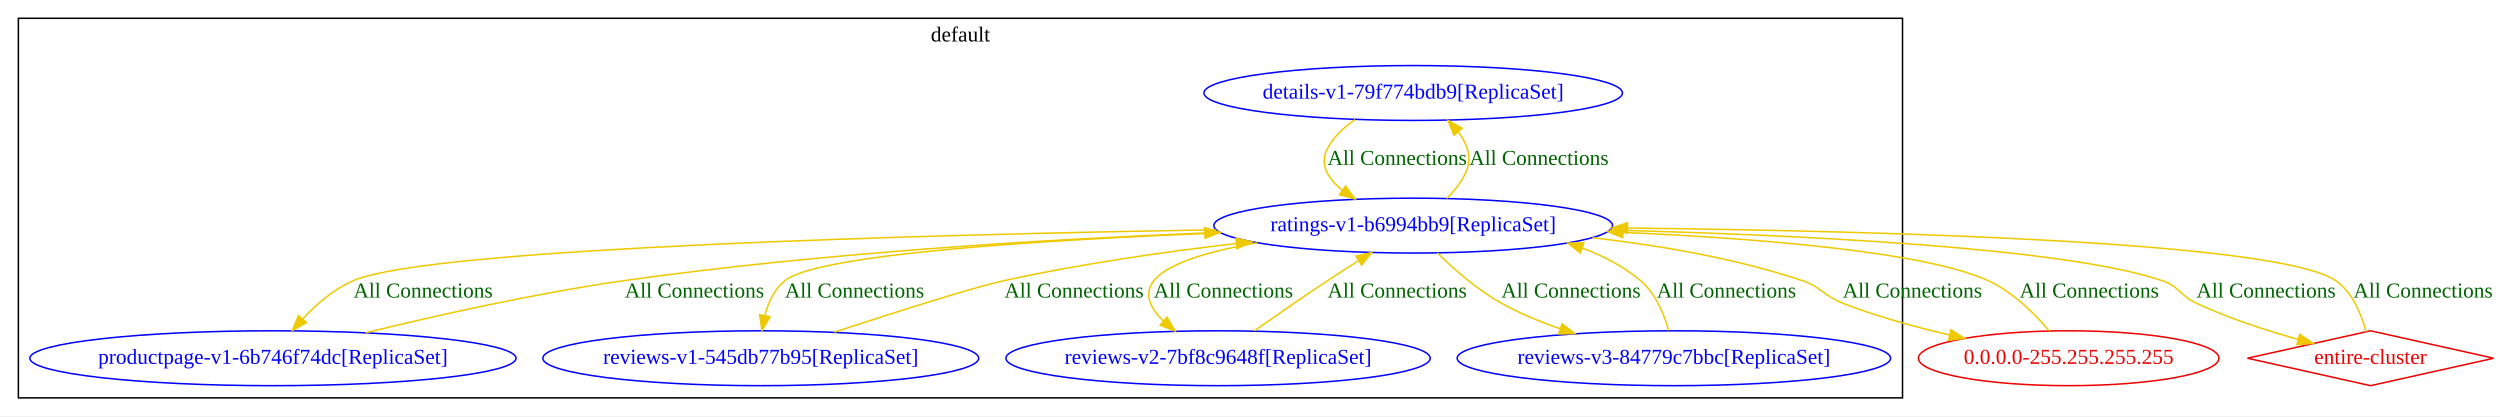
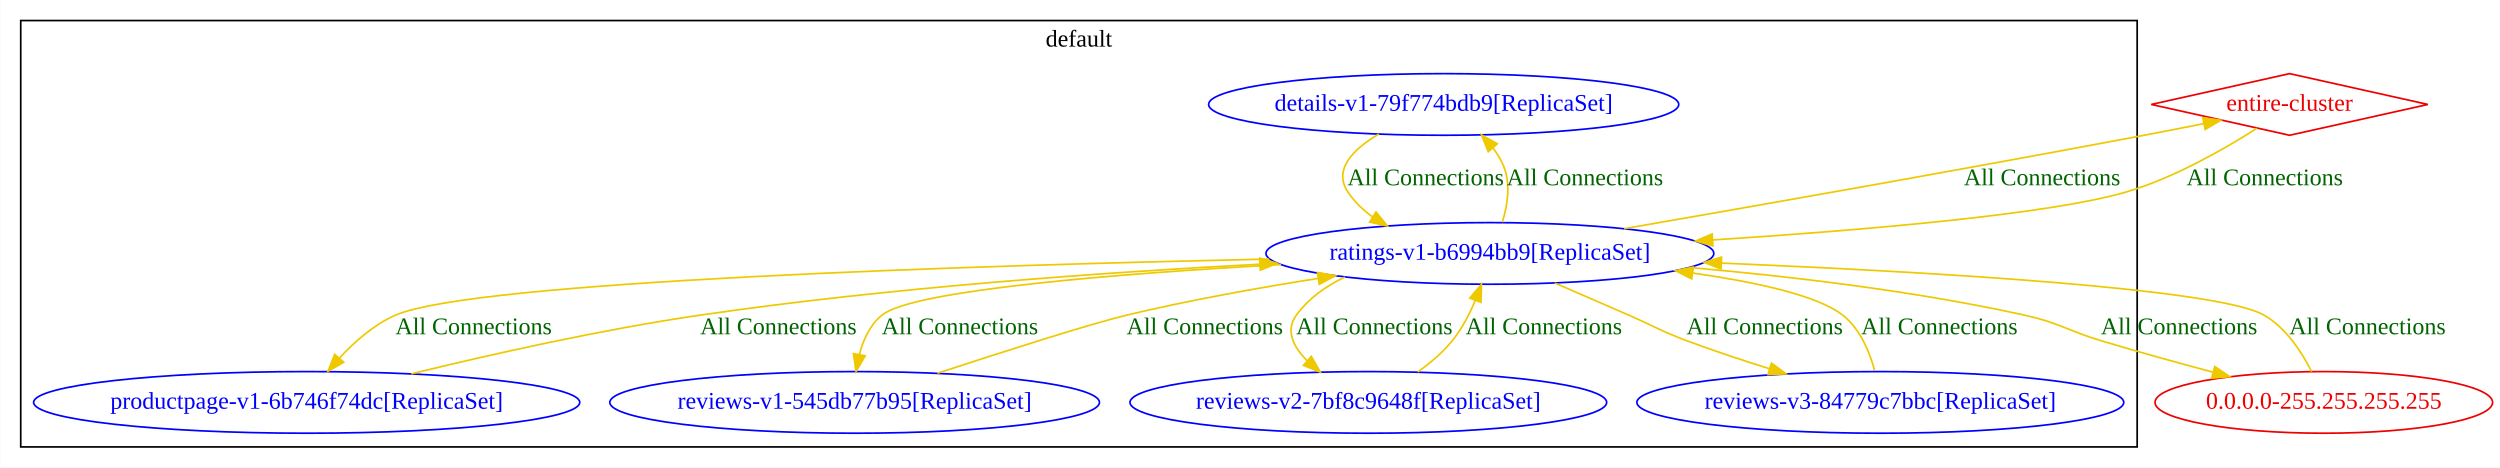
- <svg xmlns="http://www.w3.org/2000/svg" width="1640pt" height="273pt" viewBox="0.00 0.00 1639.89 273.00">
+ <svg xmlns="http://www.w3.org/2000/svg" width="1460pt" height="273pt" viewBox="0.00 0.00 1459.79 273.00">
  <g id="graph0" class="graph" transform="scale(1 1) rotate(0) translate(4 269)">
-     <polygon fill="white" stroke="transparent" points="-4,4 -4,-269 1635.89,-269 1635.89,4 -4,4" />
+     <polygon fill="white" stroke="transparent" points="-4,4 -4,-269 1455.79,-269 1455.79,4 -4,4" />
    <g id="clust1" class="cluster">
      <polygon fill="none" stroke="black" points="8,-8 8,-257 1244,-257 1244,-8 8,-8" />
      <text text-anchor="middle" x="626" y="-241.8" font-family="Times New Roman,serif" font-size="14.00">default</text>
    </g>
    <g id="node1" class="node">
-       <ellipse fill="none" stroke="blue" cx="923" cy="-208" rx="137.28" ry="18" />
-       <text text-anchor="middle" x="923" y="-204.3" font-family="Times New Roman,serif" font-size="14.00" fill="blue">details-v1-79f774bdb9[ReplicaSet]</text>
+       <ellipse fill="none" stroke="blue" cx="839" cy="-208" rx="137.28" ry="18" />
+       <text text-anchor="middle" x="839" y="-204.3" font-family="Times New Roman,serif" font-size="14.00" fill="blue">details-v1-79f774bdb9[ReplicaSet]</text>
    </g>
    <g id="node3" class="node">
-       <ellipse fill="none" stroke="blue" cx="923" cy="-121" rx="130.78" ry="18" />
-       <text text-anchor="middle" x="923" y="-117.3" font-family="Times New Roman,serif" font-size="14.00" fill="blue">ratings-v1-b6994bb9[ReplicaSet]</text>
+       <ellipse fill="none" stroke="blue" cx="866" cy="-121" rx="130.78" ry="18" />
+       <text text-anchor="middle" x="866" y="-117.3" font-family="Times New Roman,serif" font-size="14.00" fill="blue">ratings-v1-b6994bb9[ReplicaSet]</text>
    </g>
    <g id="edge2" class="edge">
-       <path fill="none" stroke="#eec900" d="M884.85,-190.53C877.7,-185.64 871.17,-179.52 867,-172 861.17,-161.48 866.82,-152.04 876.44,-144.28" />
-       <polygon fill="#eec900" stroke="#eec900" points="878.65,-147 884.86,-138.42 874.65,-141.26 878.65,-147" />
-       <text text-anchor="middle" x="912.5" y="-160.8" font-family="Times New Roman,serif" font-size="14.00" fill="darkgreen">All Connections</text>
+       <path fill="none" stroke="#eec900" d="M801.06,-190.69C786.12,-181.83 774.35,-170.03 783,-157 786.83,-151.22 791.83,-146.4 797.47,-142.36" />
+       <polygon fill="#eec900" stroke="#eec900" points="799.47,-145.24 806.14,-137.01 795.79,-139.29 799.47,-145.24" />
+       <text text-anchor="middle" x="828.5" y="-160.8" font-family="Times New Roman,serif" font-size="14.00" fill="darkgreen">All Connections</text>
    </g>
    <g id="node2" class="node">
      <ellipse fill="none" stroke="blue" cx="175" cy="-34" rx="159.47" ry="18" />
      <text text-anchor="middle" x="175" y="-30.3" font-family="Times New Roman,serif" font-size="14.00" fill="blue">productpage-v1-6b746f74dc[ReplicaSet]</text>
    </g>
    <g id="edge3" class="edge">
-       <path fill="none" stroke="#eec900" d="M235.84,-50.71C282.17,-62.05 347.7,-76.76 406,-85 534.12,-103.11 681.48,-111.91 786.01,-116.16" />
-       <polygon fill="#eec900" stroke="#eec900" points="786.18,-119.67 796.31,-116.57 786.46,-112.67 786.18,-119.67" />
-       <text text-anchor="middle" x="451.5" y="-73.8" font-family="Times New Roman,serif" font-size="14.00" fill="darkgreen">All Connections</text>
+       <path fill="none" stroke="#eec900" d="M236.08,-50.69C282.19,-61.95 347.18,-76.56 405,-85 514.28,-100.95 639.26,-109.86 731.5,-114.7" />
+       <polygon fill="#eec900" stroke="#eec900" points="731.56,-118.21 741.73,-115.23 731.92,-111.22 731.56,-118.21" />
+       <text text-anchor="middle" x="450.5" y="-73.8" font-family="Times New Roman,serif" font-size="14.00" fill="darkgreen">All Connections</text>
    </g>
    <g id="edge5" class="edge">
-       <path fill="none" stroke="#eec900" d="M945.06,-138.77C950.29,-143.98 955.17,-150.17 958,-157 961.63,-165.77 958.44,-174.53 952.75,-182.2" />
-       <polygon fill="#eec900" stroke="#eec900" points="949.8,-180.25 945.8,-190.06 955.04,-184.89 949.8,-180.25" />
-       <text text-anchor="middle" x="1005.5" y="-160.8" font-family="Times New Roman,serif" font-size="14.00" fill="darkgreen">All Connections</text>
+       <path fill="none" stroke="#eec900" d="M873.23,-139.2C876.31,-149.1 878.31,-161.6 874,-172 872.45,-175.73 870.29,-179.28 867.8,-182.57" />
+       <polygon fill="#eec900" stroke="#eec900" points="865.04,-180.41 861.06,-190.23 870.3,-185.03 865.04,-180.41" />
+       <text text-anchor="middle" x="921.5" y="-160.8" font-family="Times New Roman,serif" font-size="14.00" fill="darkgreen">All Connections</text>
    </g>
    <g id="edge6" class="edge">
-       <path fill="none" stroke="#eec900" d="M793.49,-118.3C606.69,-115.11 278.42,-106.51 228,-85 215.15,-79.52 203.52,-69.45 194.45,-59.79" />
-       <polygon fill="#eec900" stroke="#eec900" points="197,-57.39 187.75,-52.21 191.75,-62.02 197,-57.39" />
-       <text text-anchor="middle" x="273.5" y="-73.8" font-family="Times New Roman,serif" font-size="14.00" fill="darkgreen">All Connections</text>
+       <path fill="none" stroke="#eec900" d="M737.18,-117.73C563.97,-113.95 272.37,-104.73 227,-85 214.31,-79.48 202.89,-69.42 194.01,-59.75" />
+       <polygon fill="#eec900" stroke="#eec900" points="196.64,-57.45 187.45,-52.19 191.35,-62.04 196.64,-57.45" />
+       <text text-anchor="middle" x="272.5" y="-73.8" font-family="Times New Roman,serif" font-size="14.00" fill="darkgreen">All Connections</text>
    </g>
    <g id="node4" class="node">
      <ellipse fill="none" stroke="blue" cx="495" cy="-34" rx="142.97" ry="18" />
      <text text-anchor="middle" x="495" y="-30.3" font-family="Times New Roman,serif" font-size="14.00" fill="blue">reviews-v1-545db77b95[ReplicaSet]</text>
    </g>
    <g id="edge7" class="edge">
-       <path fill="none" stroke="#eec900" d="M796.77,-116.27C683.96,-111.8 533.1,-102.62 511,-85 503.93,-79.37 499.94,-70.59 497.7,-61.96" />
-       <polygon fill="#eec900" stroke="#eec900" points="501.12,-61.24 495.8,-52.08 494.25,-62.56 501.12,-61.24" />
+       <path fill="none" stroke="#eec900" d="M744.05,-114.53C648.63,-109.17 529.12,-99.65 511,-85 503.97,-79.32 499.98,-70.53 497.74,-61.9" />
+       <polygon fill="#eec900" stroke="#eec900" points="501.17,-61.19 495.83,-52.04 494.3,-62.52 501.17,-61.19" />
      <text text-anchor="middle" x="556.5" y="-73.8" font-family="Times New Roman,serif" font-size="14.00" fill="darkgreen">All Connections</text>
    </g>
    <g id="node5" class="node">
      <ellipse fill="none" stroke="blue" cx="795" cy="-34" rx="139.18" ry="18" />
      <text text-anchor="middle" x="795" y="-30.3" font-family="Times New Roman,serif" font-size="14.00" fill="blue">reviews-v2-7bf8c9648f[ReplicaSet]</text>
    </g>
    <g id="edge8" class="edge">
-       <path fill="none" stroke="#eec900" d="M820.7,-109.78C790.26,-104.49 762.47,-96.62 753,-85 745.89,-76.28 750.6,-66.81 759.04,-58.48" />
-       <polygon fill="#eec900" stroke="#eec900" points="761.52,-60.96 766.82,-51.79 756.96,-55.65 761.52,-60.96" />
+       <path fill="none" stroke="#eec900" d="M781.29,-107.18C770.24,-101.99 760.25,-94.84 753,-85 746.38,-76.02 751.06,-66.55 759.33,-58.3" />
+       <polygon fill="#eec900" stroke="#eec900" points="761.69,-60.89 766.95,-51.69 757.1,-55.6 761.69,-60.89" />
      <text text-anchor="middle" x="798.5" y="-73.8" font-family="Times New Roman,serif" font-size="14.00" fill="darkgreen">All Connections</text>
    </g>
    <g id="node6" class="node">
      <ellipse fill="none" stroke="blue" cx="1094" cy="-34" rx="142.17" ry="18" />
      <text text-anchor="middle" x="1094" y="-30.3" font-family="Times New Roman,serif" font-size="14.00" fill="blue">reviews-v3-84779c7bbc[ReplicaSet]</text>
    </g>
    <g id="edge9" class="edge">
-       <path fill="none" stroke="#eec900" d="M938.86,-103.12C949.8,-92.33 965.18,-78.76 981,-70 992.93,-63.39 1006.27,-57.86 1019.48,-53.29" />
-       <polygon fill="#eec900" stroke="#eec900" points="1020.67,-56.58 1029.07,-50.12 1018.47,-49.93 1020.67,-56.58" />
+       <path fill="none" stroke="#eec900" d="M903.94,-103.68C917.53,-97.81 932.96,-91.13 947,-85 962.14,-78.39 965.53,-75.79 981,-70 996.45,-64.22 1013.33,-58.62 1029.22,-53.66" />
+       <polygon fill="#eec900" stroke="#eec900" points="1030.44,-56.95 1038.97,-50.66 1028.38,-50.26 1030.44,-56.95" />
      <text text-anchor="middle" x="1026.5" y="-73.8" font-family="Times New Roman,serif" font-size="14.00" fill="darkgreen">All Connections</text>
    </g>
    <g id="node7" class="node">
      <ellipse fill="none" stroke="#ee0000" cx="1353" cy="-34" rx="98.58" ry="18" />
      <text text-anchor="middle" x="1353" y="-30.3" font-family="Times New Roman,serif" font-size="14.00" fill="#ee0000">0.0.0.0-255.255.255.255</text>
    </g>
    <g id="edge4" class="edge">
-       <path fill="none" stroke="#eec900" d="M1040.59,-113.03C1084.53,-108.06 1134.34,-99.55 1178,-85 1191.02,-80.66 1192.2,-74.96 1205,-70 1227.09,-61.44 1251.87,-54.58 1274.75,-49.28" />
-       <polygon fill="#eec900" stroke="#eec900" points="1275.78,-52.64 1284.77,-47.03 1274.25,-45.81 1275.78,-52.64" />
-       <text text-anchor="middle" x="1250.5" y="-73.8" font-family="Times New Roman,serif" font-size="14.00" fill="darkgreen">All Connections</text>
+       <path fill="none" stroke="#eec900" d="M982.52,-112.77C1041.58,-107.63 1114.12,-99.07 1178,-85 1198.59,-80.47 1202.81,-76.08 1223,-70 1244.16,-63.63 1267.41,-57.19 1288.34,-51.61" />
+       <polygon fill="#eec900" stroke="#eec900" points="1289.32,-54.97 1298.08,-49.02 1287.52,-48.2 1289.32,-54.97" />
+       <text text-anchor="middle" x="1268.5" y="-73.8" font-family="Times New Roman,serif" font-size="14.00" fill="darkgreen">All Connections</text>
    </g>
    <g id="node8" class="node">
-       <polygon fill="none" stroke="#ee0000" points="1551,-52 1470.23,-34 1551,-16 1631.77,-34 1551,-52" />
-       <text text-anchor="middle" x="1551" y="-30.3" font-family="Times New Roman,serif" font-size="14.00" fill="#ee0000">entire-cluster</text>
+       <polygon fill="none" stroke="#ee0000" points="1333,-226 1252.23,-208 1333,-190 1413.77,-208 1333,-226" />
+       <text text-anchor="middle" x="1333" y="-204.3" font-family="Times New Roman,serif" font-size="14.00" fill="#ee0000">entire-cluster</text>
    </g>
    <g id="edge10" class="edge">
-       <path fill="none" stroke="#eec900" d="M1052.17,-118.09C1174.7,-114.97 1349.4,-106.73 1414,-85 1425.57,-81.11 1425.95,-75.17 1437,-70 1458.03,-60.15 1482.51,-52.22 1503.38,-46.41" />
-       <polygon fill="#eec900" stroke="#eec900" points="1504.57,-49.71 1513.31,-43.73 1502.74,-42.96 1504.57,-49.71" />
-       <text text-anchor="middle" x="1482.5" y="-73.8" font-family="Times New Roman,serif" font-size="14.00" fill="darkgreen">All Connections</text>
+       <path fill="none" stroke="#eec900" d="M944.37,-135.45C1021.65,-148.83 1143.09,-170.17 1248,-190 1259.32,-192.14 1271.48,-194.52 1282.95,-196.81" />
+       <polygon fill="#eec900" stroke="#eec900" points="1282.33,-200.25 1292.82,-198.78 1283.7,-193.39 1282.33,-200.25" />
+       <text text-anchor="middle" x="1188.5" y="-160.8" font-family="Times New Roman,serif" font-size="14.00" fill="darkgreen">All Connections</text>
    </g>
    <g id="edge11" class="edge">
-       <path fill="none" stroke="#eec900" d="M543.23,-51.08C582.07,-63.84 633.61,-80.3 655,-85 704.31,-95.84 759.51,-103.75 806.94,-109.28" />
-       <polygon fill="#eec900" stroke="#eec900" points="806.61,-112.76 816.94,-110.42 807.41,-105.81 806.61,-112.76" />
-       <text text-anchor="middle" x="700.5" y="-73.8" font-family="Times New Roman,serif" font-size="14.00" fill="darkgreen">All Connections</text>
+       <path fill="none" stroke="#eec900" d="M543.35,-51.03C581.93,-63.66 632.89,-79.96 654,-85 690.15,-93.62 730.28,-100.84 765.8,-106.43" />
+       <polygon fill="#eec900" stroke="#eec900" points="765.28,-109.89 775.7,-107.96 766.35,-102.97 765.28,-109.89" />
+       <text text-anchor="middle" x="699.5" y="-73.8" font-family="Times New Roman,serif" font-size="14.00" fill="darkgreen">All Connections</text>
    </g>
    <g id="edge12" class="edge">
-       <path fill="none" stroke="#eec900" d="M818.8,-51.96C832.74,-61.78 850.74,-74.28 867,-85 873.38,-89.21 880.24,-93.6 886.89,-97.79" />
-       <polygon fill="#eec900" stroke="#eec900" points="885.44,-101.01 895.77,-103.35 889.15,-95.08 885.44,-101.01" />
-       <text text-anchor="middle" x="912.5" y="-73.8" font-family="Times New Roman,serif" font-size="14.00" fill="darkgreen">All Connections</text>
+       <path fill="none" stroke="#eec900" d="M823.88,-51.76C831.11,-56.93 838.4,-63.1 844,-70 849.61,-76.91 854.07,-85.47 857.46,-93.54" />
+       <polygon fill="#eec900" stroke="#eec900" points="854.24,-94.92 861.07,-103.01 860.78,-92.42 854.24,-94.92" />
+       <text text-anchor="middle" x="897.5" y="-73.8" font-family="Times New Roman,serif" font-size="14.00" fill="darkgreen">All Connections</text>
    </g>
    <g id="edge13" class="edge">
-       <path fill="none" stroke="#eec900" d="M1090.57,-52.22C1087.51,-63.16 1081.92,-76.76 1072,-85 1060.88,-94.25 1047.75,-101.14 1033.96,-106.27" />
-       <polygon fill="#eec900" stroke="#eec900" points="1032.68,-103.01 1024.34,-109.55 1034.93,-109.64 1032.68,-103.01" />
+       <path fill="none" stroke="#eec900" d="M1090.73,-52.43C1087.74,-63.45 1082.17,-77.07 1072,-85 1057.46,-96.34 1021.98,-104.19 984.48,-109.54" />
+       <polygon fill="#eec900" stroke="#eec900" points="983.83,-106.1 974.4,-110.91 984.78,-113.03 983.83,-106.1" />
      <text text-anchor="middle" x="1128.5" y="-73.8" font-family="Times New Roman,serif" font-size="14.00" fill="darkgreen">All Connections</text>
    </g>
    <g id="edge1" class="edge">
-       <path fill="none" stroke="#eec900" d="M1340.16,-52C1330.48,-63.44 1316.14,-77.71 1300,-85 1258.29,-103.85 1150.37,-112.55 1060.63,-116.56" />
-       <polygon fill="#eec900" stroke="#eec900" points="1060.46,-113.07 1050.62,-117 1060.77,-120.06 1060.46,-113.07" />
-       <text text-anchor="middle" x="1366.5" y="-73.8" font-family="Times New Roman,serif" font-size="14.00" fill="darkgreen">All Connections</text>
+       <path fill="none" stroke="#eec900" d="M1345.89,-51.96C1340.14,-63.38 1330.88,-77.65 1318,-85 1290.95,-100.44 1124.52,-110.17 1001.43,-115.34" />
+       <polygon fill="#eec900" stroke="#eec900" points="1001,-111.86 991.16,-115.77 1001.29,-118.85 1001,-111.86" />
+       <text text-anchor="middle" x="1378.5" y="-73.8" font-family="Times New Roman,serif" font-size="14.00" fill="darkgreen">All Connections</text>
    </g>
    <g id="edge14" class="edge">
-       <path fill="none" stroke="#eec900" d="M1548.05,-51.37C1545.06,-62.81 1539.21,-77.35 1528,-85 1490.65,-110.48 1230.67,-117.52 1063.88,-119.4" />
-       <polygon fill="#eec900" stroke="#eec900" points="1063.5,-115.9 1053.53,-119.51 1063.57,-122.9 1063.5,-115.9" />
-       <text text-anchor="middle" x="1585.5" y="-73.8" font-family="Times New Roman,serif" font-size="14.00" fill="darkgreen">All Connections</text>
+       <path fill="none" stroke="#eec900" d="M1313.95,-194.09C1295.42,-182.26 1266.05,-165.34 1238,-157 1194,-143.91 1084.93,-134.6 996.2,-128.88" />
+       <polygon fill="#eec900" stroke="#eec900" points="996.24,-125.38 986.04,-128.24 995.79,-132.36 996.24,-125.38" />
+       <text text-anchor="middle" x="1318.5" y="-160.8" font-family="Times New Roman,serif" font-size="14.00" fill="darkgreen">All Connections</text>
    </g>
  </g>
</svg>
